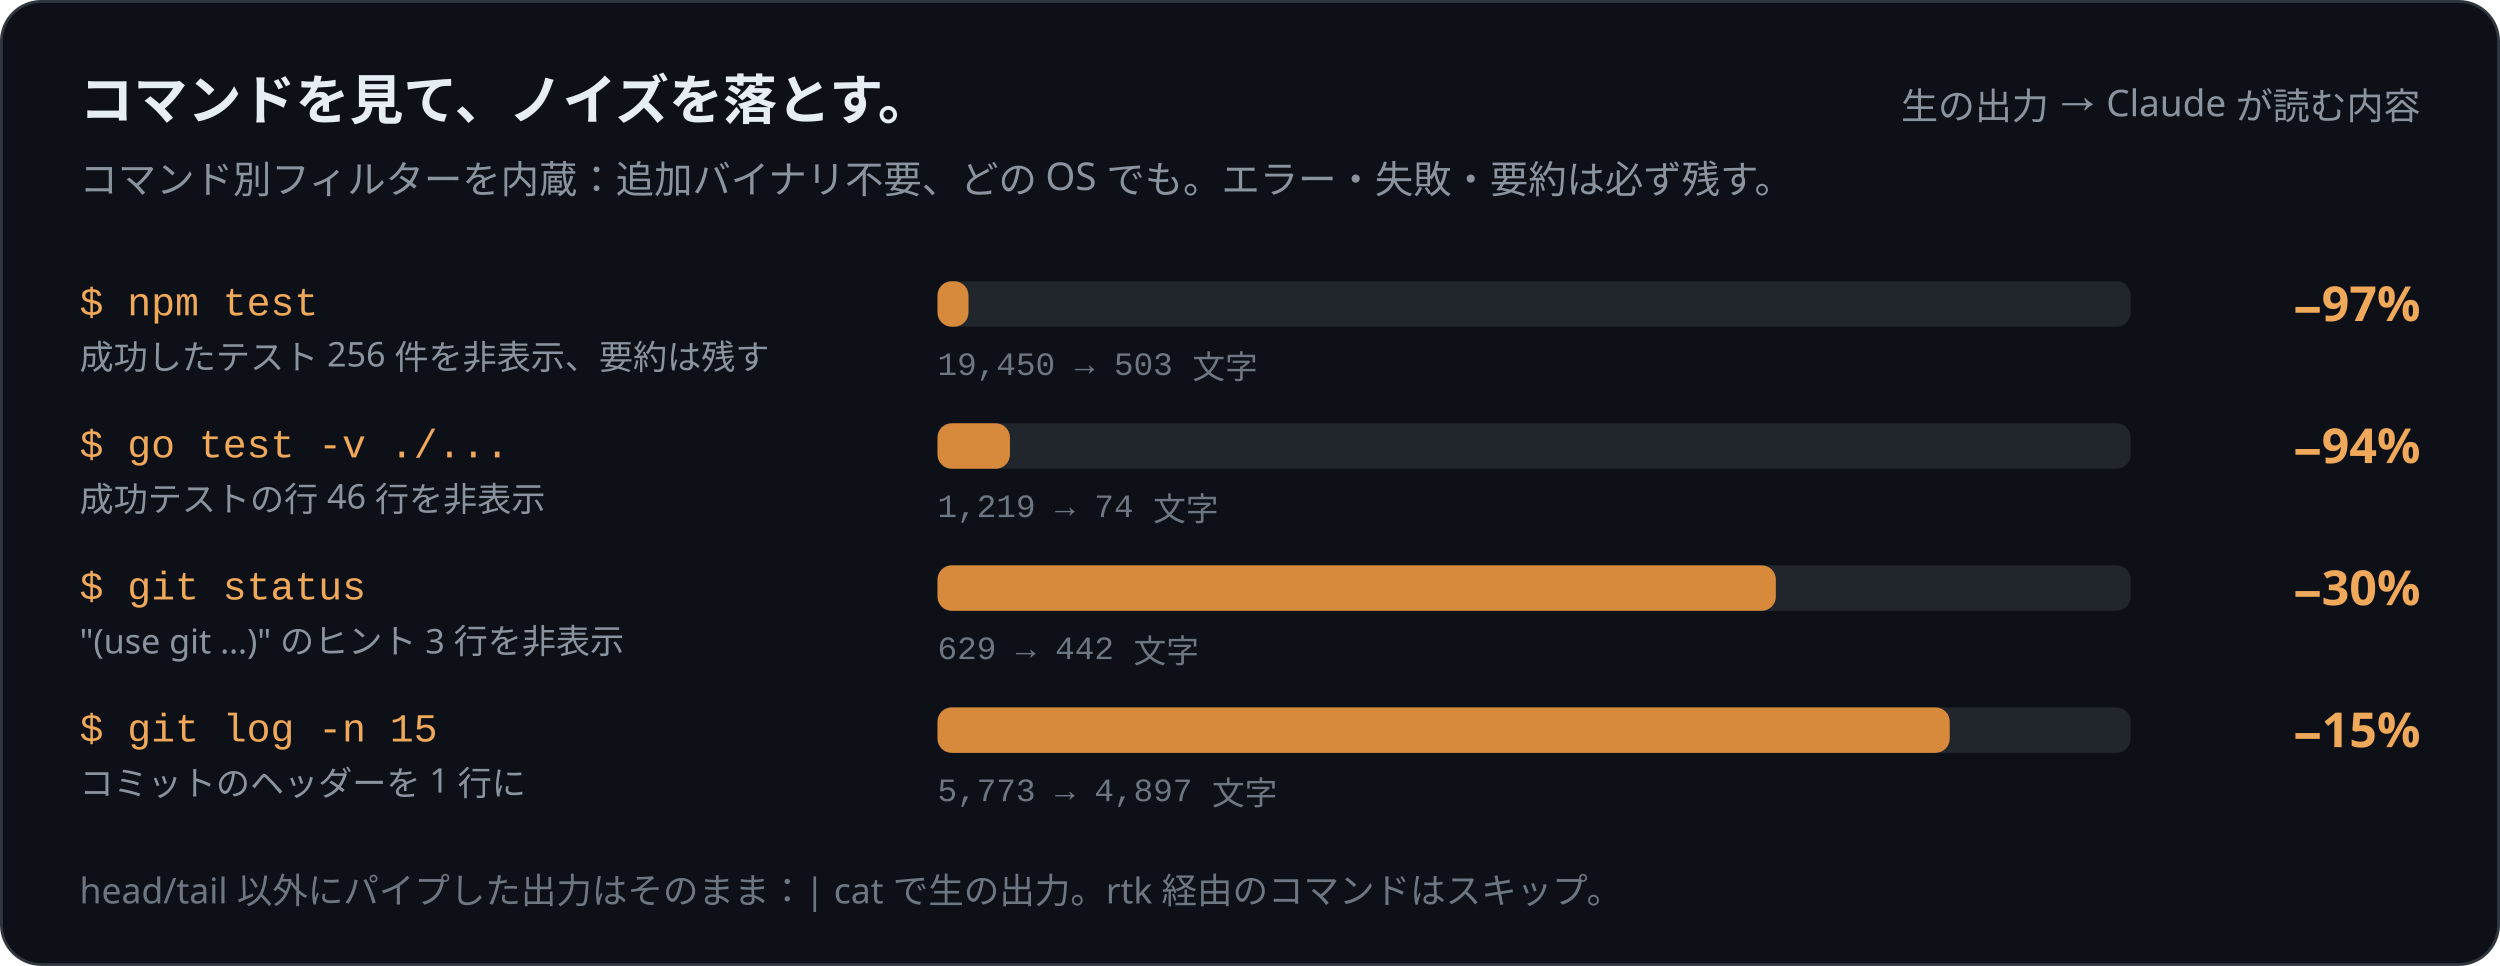
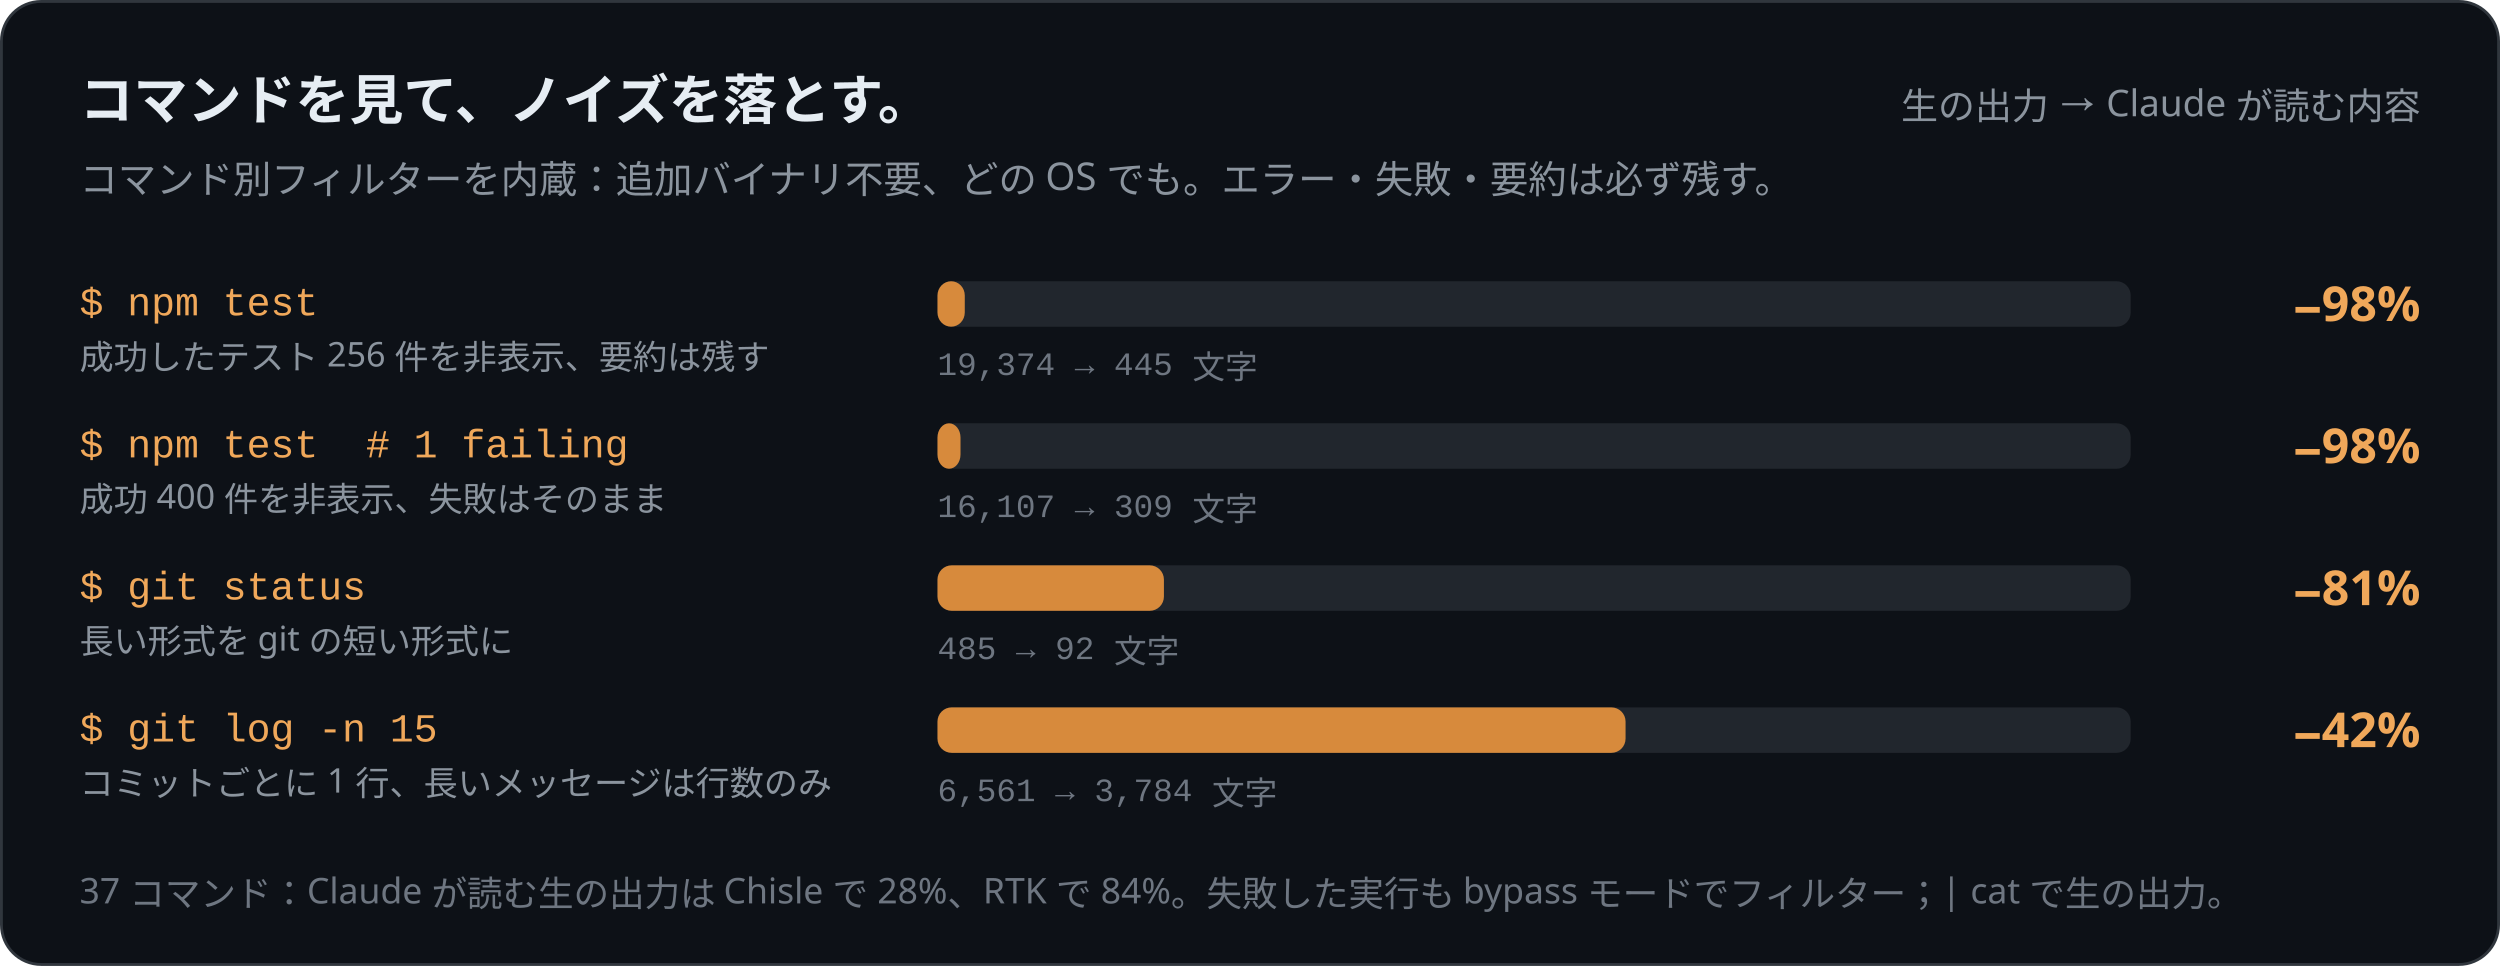
- <svg xmlns="http://www.w3.org/2000/svg" width="880" height="340" viewBox="0 0 880 340" font-family="-apple-system,BlinkMacSystemFont,'Segoe UI','Noto Sans',Helvetica,Arial,sans-serif" xml:space="preserve" role="img" aria-label="Command-aware filters on real output, raw characters to what Claude reads: npm test 19,450 to 503 (97% less), go test -v 1,219 to 74 (94% less), git status 629 to 442 (30% less), git log -n 15 5,773 to 4,897 (15% less). Errors, failures and summaries always stay.">
+ <svg xmlns="http://www.w3.org/2000/svg" width="880" height="340" viewBox="0 0 880 340" font-family="-apple-system,BlinkMacSystemFont,'Segoe UI','Noto Sans',Helvetica,Arial,sans-serif" xml:space="preserve" role="img" aria-label="Command-aware filters on real output, raw characters to what Claude reads: npm test 19,374 to 445 (98% less), a failing npm test 16,107 to 309 (98% less), git status 485 to 92 (81% less), git log -n 15 6,561 to 3,784 (42% less). Across 37 commands Claude reads 28% of the raw output with Chisle and 84% with RTK. Errors, failures and summaries always stay.">
  <rect x="0.5" y="0.5" width="879" height="339" rx="14" fill="#0d1117" stroke="#30363d" />
  <text x="28" y="42" font-size="19" font-weight="700" fill="#e6edf3">コマンドを見て、ノイズを落とす。</text>
  <text x="852" y="42" font-size="13" fill="#8b949e" text-anchor="end">生の出力 → Claude が読む内容</text>
  <text x="28" y="68" font-size="13.5" fill="#8b949e">コマンド別フィルターを内蔵：追加バイナリ不要、どの OS でも。エラー・失敗・要約は必ず残す。</text>
  <text x="28" y="111" font-family="ui-monospace,SFMono-Regular,'SF Mono',Menlo,Consolas,'Liberation Mono',monospace" font-size="14" fill="#f0a85a">$ npm test</text>
  <text x="28" y="130" font-size="12" fill="#8b949e">成功したテスト 256 件を非表示、要約は残す</text>
  <rect x="330" y="99" width="420" height="16" rx="5" fill="#484f58" fill-opacity="0.35" />
-   <rect x="330" y="99" width="10.9" height="16" rx="5" fill="#d78a3c">
-     <animate attributeName="width" values="420;420;10.9;10.9;420;420" keyTimes="0;0.089;0.2;0.944;0.983;1" dur="9s" repeatCount="indefinite" calcMode="spline" keySplines="0.4 0 0.2 1;0.4 0 0.2 1;0.4 0 0.2 1;0.4 0 0.2 1;0.4 0 0.2 1" />
+   <rect x="330" y="99" width="9.6" height="16" rx="5" fill="#d78a3c">
+     <animate attributeName="width" values="420;420;9.6;9.6;420;420" keyTimes="0;0.089;0.2;0.944;0.983;1" dur="9s" repeatCount="indefinite" calcMode="spline" keySplines="0.4 0 0.2 1;0.4 0 0.2 1;0.4 0 0.2 1;0.4 0 0.2 1;0.4 0 0.2 1" />
  </rect>
-   <text x="330" y="132" font-family="ui-monospace,SFMono-Regular,'SF Mono',Menlo,Consolas,'Liberation Mono',monospace" font-size="11.5" fill="#6e7681">19,450 → 503 文字</text>
+   <text x="330" y="132" font-family="ui-monospace,SFMono-Regular,'SF Mono',Menlo,Consolas,'Liberation Mono',monospace" font-size="11.5" fill="#6e7681">19,374 → 445 文字</text>
  <text x="852" y="113" font-size="17" font-weight="700" fill="#f0a85a" text-anchor="end">
-     <animate attributeName="opacity" values="0;0;1;1;0;0" keyTimes="0;0.2;0.222;0.944;0.967;1" dur="9s" repeatCount="indefinite" />−97%</text>
-   <text x="28" y="161" font-family="ui-monospace,SFMono-Regular,'SF Mono',Menlo,Consolas,'Liberation Mono',monospace" font-size="14" fill="#f0a85a">$ go test -v ./...</text>
-   <text x="28" y="180" font-size="12" fill="#8b949e">成功テストの行 46 行を非表示</text>
+     <animate attributeName="opacity" values="0;0;1;1;0;0" keyTimes="0;0.2;0.222;0.944;0.967;1" dur="9s" repeatCount="indefinite" />−98%</text>
+   <text x="28" y="161" font-family="ui-monospace,SFMono-Regular,'SF Mono',Menlo,Consolas,'Liberation Mono',monospace" font-size="14" fill="#f0a85a">$ npm test  # 1 failing</text>
+   <text x="28" y="180" font-size="12" fill="#8b949e">成功 400 件を非表示、失敗はそのまま</text>
  <rect x="330" y="149" width="420" height="16" rx="5" fill="#484f58" fill-opacity="0.35" />
-   <rect x="330" y="149" width="25.5" height="16" rx="5" fill="#d78a3c">
-     <animate attributeName="width" values="420;420;25.5;25.5;420;420" keyTimes="0;0.139;0.25;0.944;0.983;1" dur="9s" repeatCount="indefinite" calcMode="spline" keySplines="0.4 0 0.2 1;0.4 0 0.2 1;0.4 0 0.2 1;0.4 0 0.2 1;0.4 0 0.2 1" />
+   <rect x="330" y="149" width="8.1" height="16" rx="5" fill="#d78a3c">
+     <animate attributeName="width" values="420;420;8.1;8.1;420;420" keyTimes="0;0.139;0.25;0.944;0.983;1" dur="9s" repeatCount="indefinite" calcMode="spline" keySplines="0.4 0 0.2 1;0.4 0 0.2 1;0.4 0 0.2 1;0.4 0 0.2 1;0.4 0 0.2 1" />
  </rect>
-   <text x="330" y="182" font-family="ui-monospace,SFMono-Regular,'SF Mono',Menlo,Consolas,'Liberation Mono',monospace" font-size="11.5" fill="#6e7681">1,219 → 74 文字</text>
+   <text x="330" y="182" font-family="ui-monospace,SFMono-Regular,'SF Mono',Menlo,Consolas,'Liberation Mono',monospace" font-size="11.5" fill="#6e7681">16,107 → 309 文字</text>
  <text x="852" y="163" font-size="17" font-weight="700" fill="#f0a85a" text-anchor="end">
-     <animate attributeName="opacity" values="0;0;1;1;0;0" keyTimes="0;0.25;0.272;0.944;0.967;1" dur="9s" repeatCount="indefinite" />−94%</text>
+     <animate attributeName="opacity" values="0;0;1;1;0;0" keyTimes="0;0.25;0.272;0.944;0.967;1" dur="9s" repeatCount="indefinite" />−98%</text>
  <text x="28" y="211" font-family="ui-monospace,SFMono-Regular,'SF Mono',Menlo,Consolas,'Liberation Mono',monospace" font-size="14" fill="#f0a85a">$ git status</text>
-   <text x="28" y="230" font-size="12" fill="#8b949e">"(use git …)" のヒント 3 行を非表示</text>
+   <text x="28" y="230" font-size="12" fill="#8b949e">長い形式を git の短い形式に</text>
  <rect x="330" y="199" width="420" height="16" rx="5" fill="#484f58" fill-opacity="0.35" />
-   <rect x="330" y="199" width="295.1" height="16" rx="5" fill="#d78a3c">
-     <animate attributeName="width" values="420;420;295.1;295.1;420;420" keyTimes="0;0.189;0.3;0.944;0.983;1" dur="9s" repeatCount="indefinite" calcMode="spline" keySplines="0.4 0 0.2 1;0.4 0 0.2 1;0.4 0 0.2 1;0.4 0 0.2 1;0.4 0 0.2 1" />
+   <rect x="330" y="199" width="79.7" height="16" rx="5" fill="#d78a3c">
+     <animate attributeName="width" values="420;420;79.7;79.7;420;420" keyTimes="0;0.189;0.3;0.944;0.983;1" dur="9s" repeatCount="indefinite" calcMode="spline" keySplines="0.4 0 0.2 1;0.4 0 0.2 1;0.4 0 0.2 1;0.4 0 0.2 1;0.4 0 0.2 1" />
  </rect>
-   <text x="330" y="232" font-family="ui-monospace,SFMono-Regular,'SF Mono',Menlo,Consolas,'Liberation Mono',monospace" font-size="11.5" fill="#6e7681">629 → 442 文字</text>
+   <text x="330" y="232" font-family="ui-monospace,SFMono-Regular,'SF Mono',Menlo,Consolas,'Liberation Mono',monospace" font-size="11.5" fill="#6e7681">485 → 92 文字</text>
  <text x="852" y="213" font-size="17" font-weight="700" fill="#f0a85a" text-anchor="end">
-     <animate attributeName="opacity" values="0;0;1;1;0;0" keyTimes="0;0.3;0.322;0.944;0.967;1" dur="9s" repeatCount="indefinite" />−30%</text>
+     <animate attributeName="opacity" values="0;0;1;1;0;0" keyTimes="0;0.3;0.322;0.944;0.967;1" dur="9s" repeatCount="indefinite" />−81%</text>
  <text x="28" y="261" font-family="ui-monospace,SFMono-Regular,'SF Mono',Menlo,Consolas,'Liberation Mono',monospace" font-size="14" fill="#f0a85a">$ git log -n 15</text>
-   <text x="28" y="280" font-size="12" fill="#8b949e">コミットのヘッダーを 1 行に</text>
+   <text x="28" y="280" font-size="12" fill="#8b949e">コミットごとに 1 行、長いメッセージは行数のみ</text>
  <rect x="330" y="249" width="420" height="16" rx="5" fill="#484f58" fill-opacity="0.35" />
-   <rect x="330" y="249" width="356.3" height="16" rx="5" fill="#d78a3c">
-     <animate attributeName="width" values="420;420;356.3;356.3;420;420" keyTimes="0;0.239;0.35;0.944;0.983;1" dur="9s" repeatCount="indefinite" calcMode="spline" keySplines="0.4 0 0.2 1;0.4 0 0.2 1;0.4 0 0.2 1;0.4 0 0.2 1;0.4 0 0.2 1" />
+   <rect x="330" y="249" width="242.2" height="16" rx="5" fill="#d78a3c">
+     <animate attributeName="width" values="420;420;242.2;242.2;420;420" keyTimes="0;0.239;0.35;0.944;0.983;1" dur="9s" repeatCount="indefinite" calcMode="spline" keySplines="0.4 0 0.2 1;0.4 0 0.2 1;0.4 0 0.2 1;0.4 0 0.2 1;0.4 0 0.2 1" />
  </rect>
-   <text x="330" y="282" font-family="ui-monospace,SFMono-Regular,'SF Mono',Menlo,Consolas,'Liberation Mono',monospace" font-size="11.5" fill="#6e7681">5,773 → 4,897 文字</text>
+   <text x="330" y="282" font-family="ui-monospace,SFMono-Regular,'SF Mono',Menlo,Consolas,'Liberation Mono',monospace" font-size="11.5" fill="#6e7681">6,561 → 3,784 文字</text>
  <text x="852" y="263" font-size="17" font-weight="700" fill="#f0a85a" text-anchor="end">
-     <animate attributeName="opacity" values="0;0;1;1;0;0" keyTimes="0;0.35;0.372;0.944;0.967;1" dur="9s" repeatCount="indefinite" />−15%</text>
-   <text x="28" y="318" font-size="12.5" fill="#6e7681">head/tail 以外にパイプした出力はそのまま：| cat で生の出力。rtk 経由のコマンドはスキップ。</text>
+     <animate attributeName="opacity" values="0;0;1;1;0;0" keyTimes="0;0.35;0.372;0.944;0.967;1" dur="9s" repeatCount="indefinite" />−42%</text>
+   <text x="28" y="318" font-size="12.5" fill="#6e7681">37 コマンド：Claude が読む生の出力は Chisle で 28%、RTK で 84%。失敗した実行も bypass モードでフィルター；| cat で生の出力。</text>
</svg>
